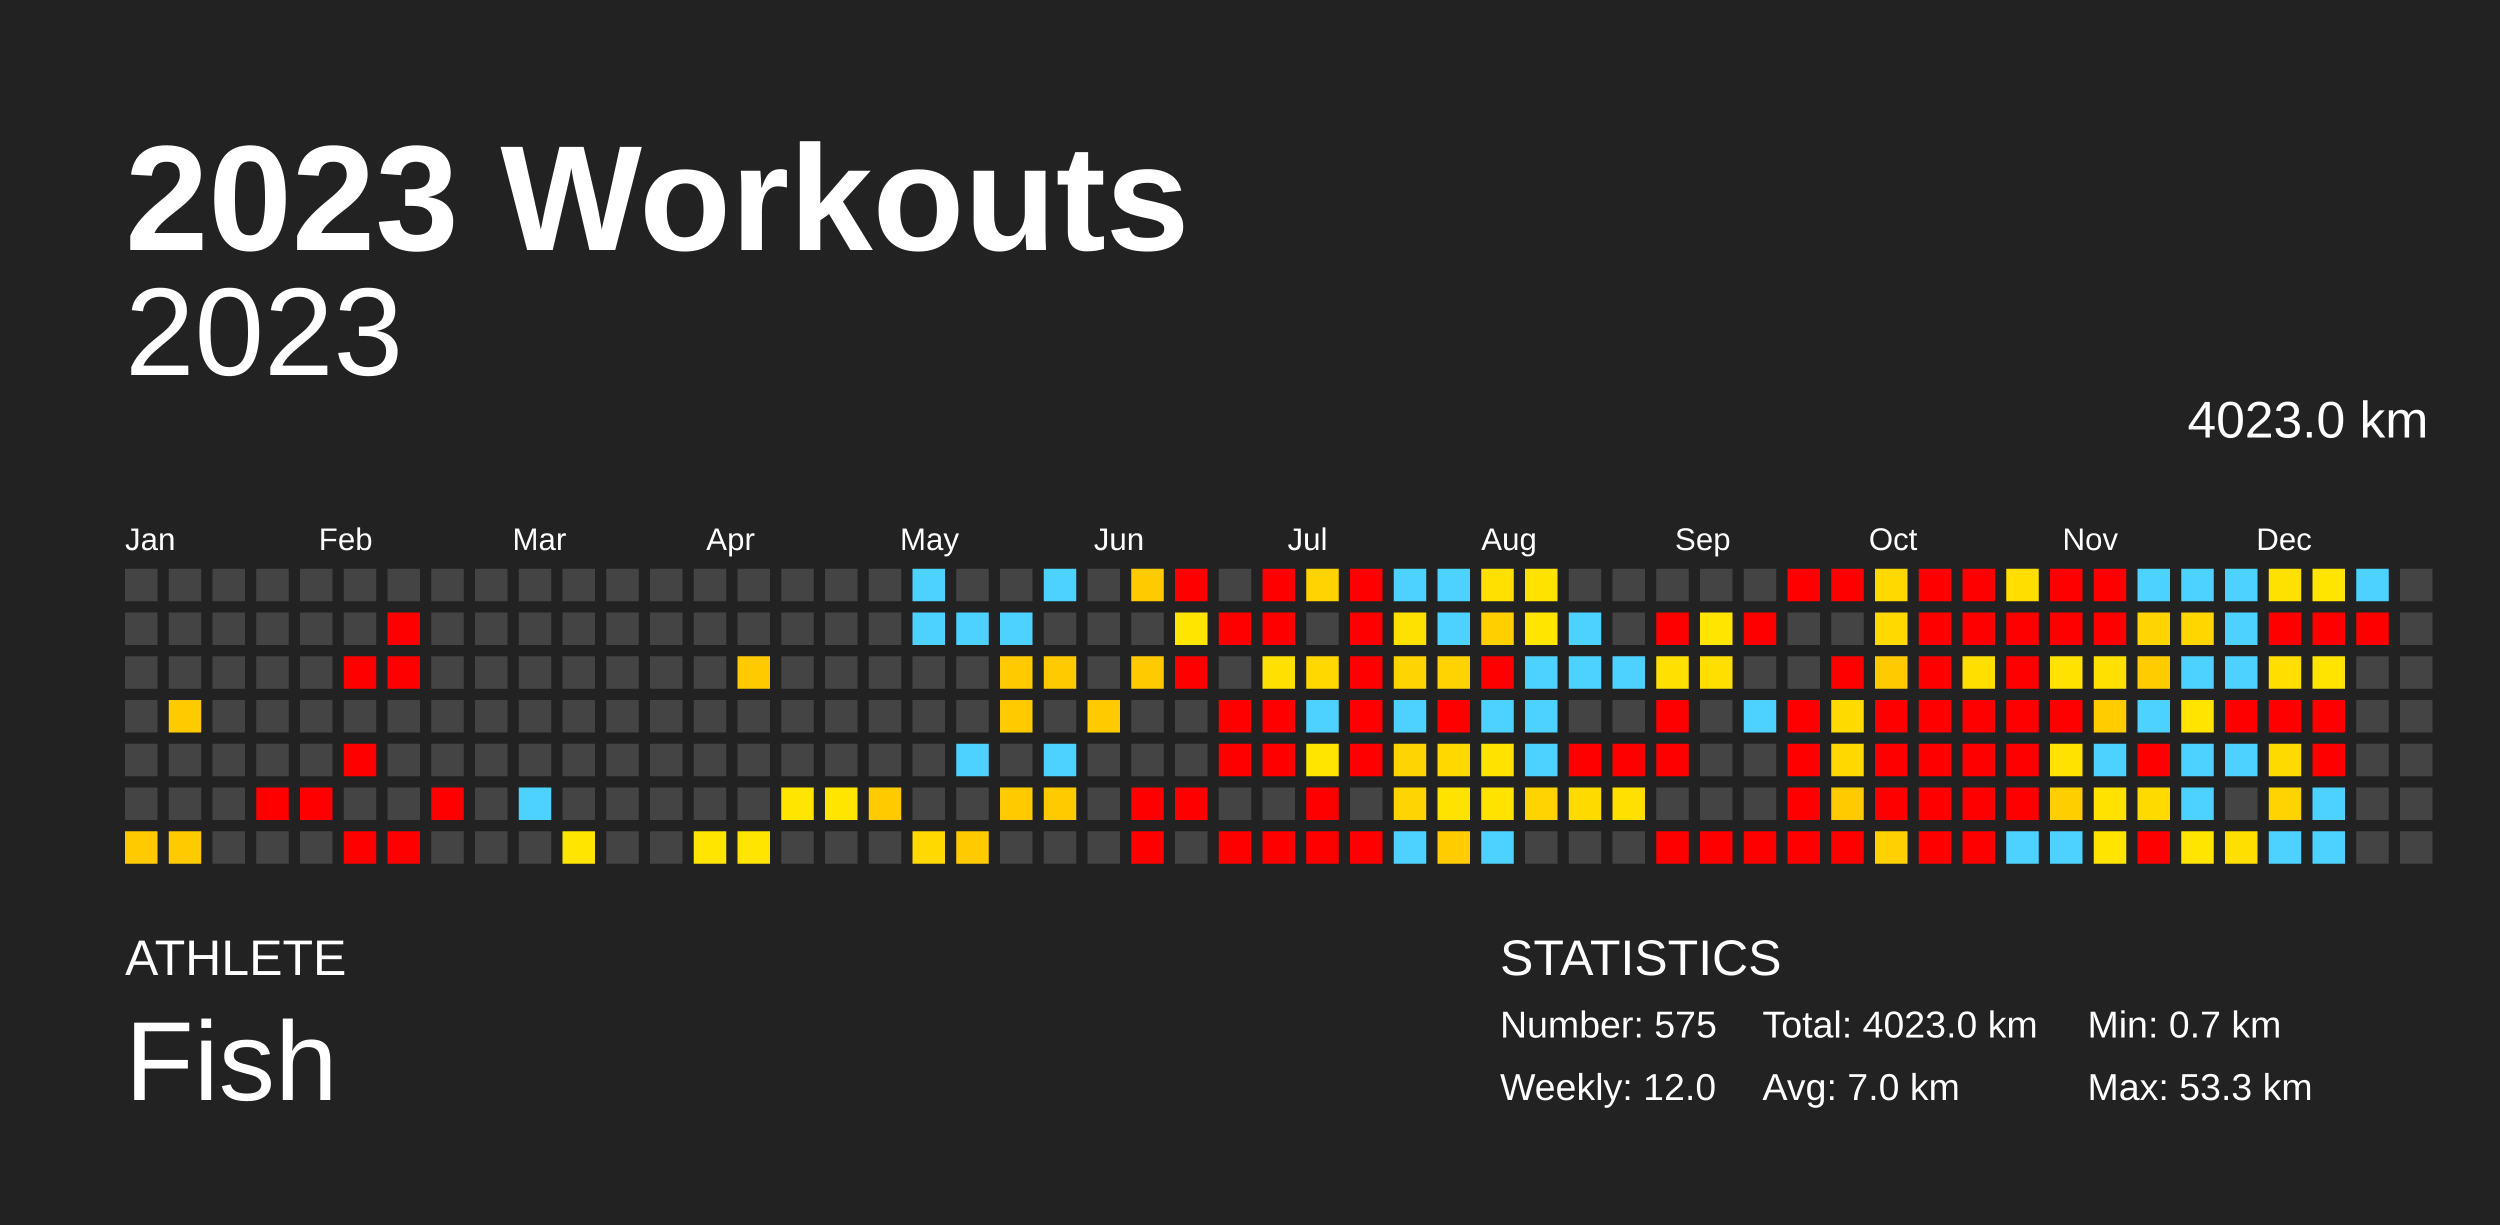
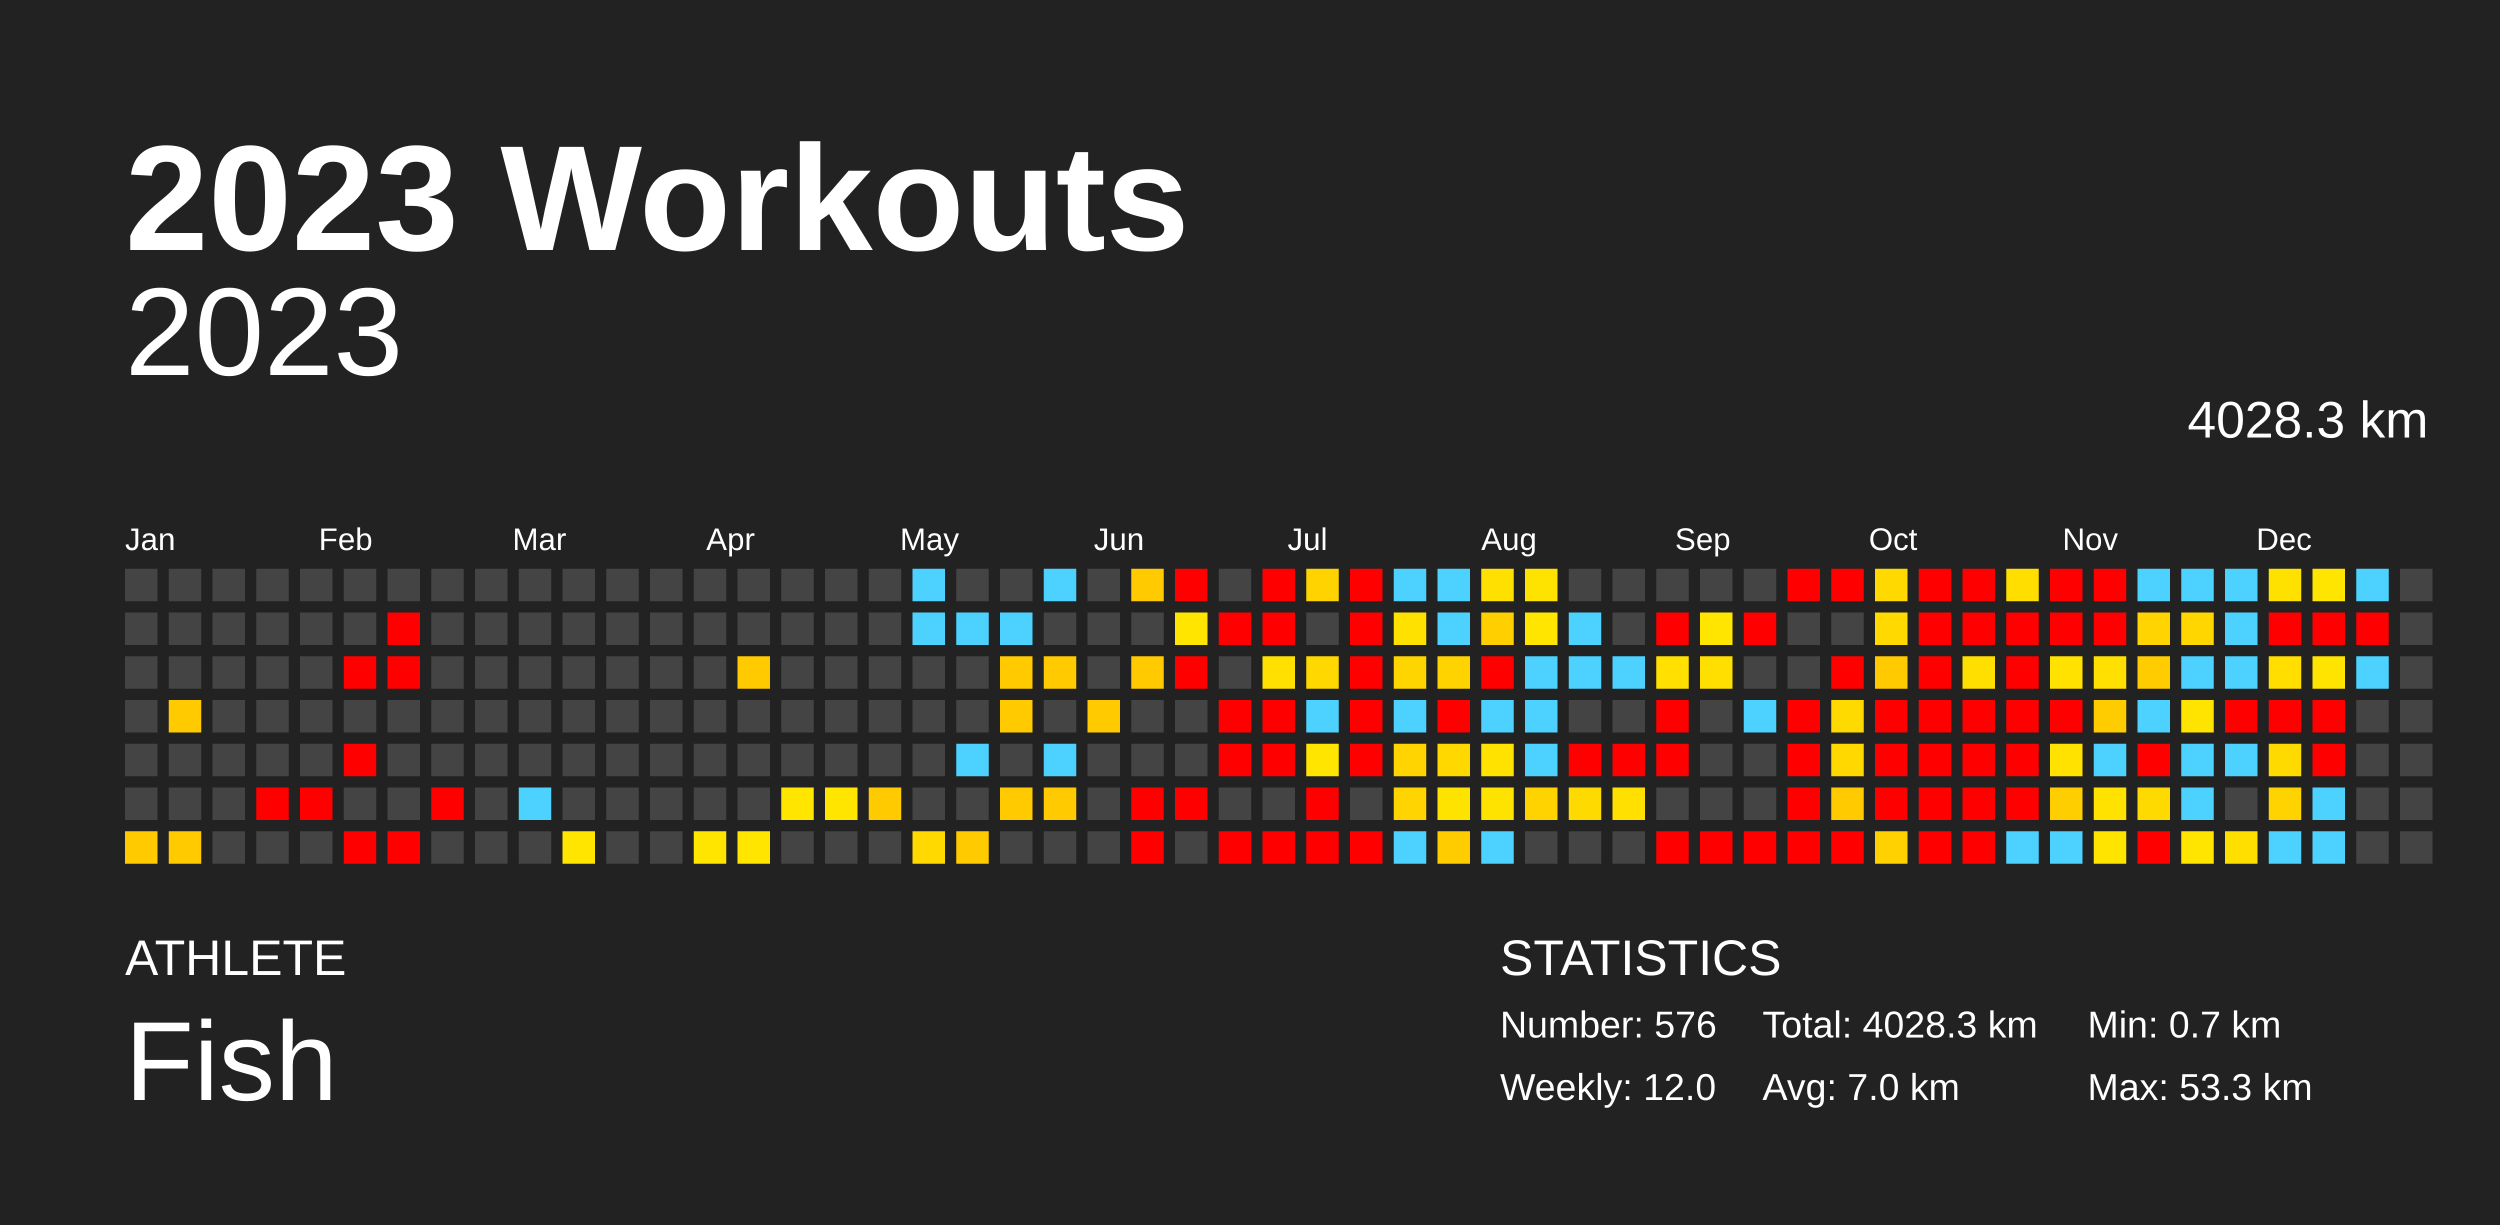
<svg xmlns="http://www.w3.org/2000/svg" baseProfile="full" height="98mm" version="1.1" viewBox="0,0,200,98" width="200mm">
  <defs />
  <rect fill="#222222" height="98" width="200" x="0" y="0" />
  <text fill="#FFFFFF" style="font-size:12px; font-family:Arial; font-weight:bold;" x="10" y="20">2023 Workouts</text>
  <text fill="#FFFFFF" style="font-size:4px; font-family:Arial" x="10" y="78">ATHLETE</text>
  <text fill="#FFFFFF" style="font-size:9px; font-family:Arial" x="10" y="88">Fish</text>
  <text fill="#FFFFFF" style="font-size:4px; font-family:Arial" x="120" y="78">STATISTICS</text>
-   <text fill="#FFFFFF" style="font-size:3px; font-family:Arial" x="120" y="83">Number: 575</text>
+   <text fill="#FFFFFF" style="font-size:3px; font-family:Arial" x="120" y="83">Number: 576</text>
  <text fill="#FFFFFF" style="font-size:3px; font-family:Arial" x="120" y="88">Weekly: 12.0</text>
-   <text fill="#FFFFFF" style="font-size:3px; font-family:Arial" x="141" y="83">Total: 4023.0 km</text>
+   <text fill="#FFFFFF" style="font-size:3px; font-family:Arial" x="141" y="83">Total: 4028.3 km</text>
  <text fill="#FFFFFF" style="font-size:3px; font-family:Arial" x="141" y="88">Avg: 7.0 km</text>
  <text fill="#FFFFFF" style="font-size:3px; font-family:Arial" x="167" y="83">Min: 0.7 km</text>
  <text fill="#FFFFFF" style="font-size:3px; font-family:Arial" x="167" y="88">Max: 53.3 km</text>
  <text alignment-baseline="hanging" fill="#FFFFFF" style="font-size:10.0px; font-family:Arial;" x="10" y="30">2023</text>
-   <text alignment-baseline="hanging" fill="#FFFFFF" style="font-size:4.125px; font-family:Arial;" x="175" y="35">4023.0 km</text>
+   <text alignment-baseline="hanging" fill="#FFFFFF" style="font-size:4.125px; font-family:Arial;" x="175" y="35">4028.3 km</text>
  <text fill="#FFFFFF" style="font-size:2.5px; font-family:Arial" x="10.0" y="44">Jan</text>
  <text fill="#FFFFFF" style="font-size:2.5px; font-family:Arial" x="25.5" y="44">Feb</text>
  <text fill="#FFFFFF" style="font-size:2.5px; font-family:Arial" x="41.0" y="44">Mar</text>
  <text fill="#FFFFFF" style="font-size:2.5px; font-family:Arial" x="56.5" y="44">Apr</text>
  <text fill="#FFFFFF" style="font-size:2.5px; font-family:Arial" x="72.0" y="44">May</text>
  <text fill="#FFFFFF" style="font-size:2.5px; font-family:Arial" x="87.5" y="44">Jun</text>
  <text fill="#FFFFFF" style="font-size:2.5px; font-family:Arial" x="103.0" y="44">Jul</text>
  <text fill="#FFFFFF" style="font-size:2.5px; font-family:Arial" x="118.5" y="44">Aug</text>
  <text fill="#FFFFFF" style="font-size:2.5px; font-family:Arial" x="134.0" y="44">Sep</text>
  <text fill="#FFFFFF" style="font-size:2.5px; font-family:Arial" x="149.5" y="44">Oct</text>
  <text fill="#FFFFFF" style="font-size:2.5px; font-family:Arial" x="165.0" y="44">Nov</text>
  <text fill="#FFFFFF" style="font-size:2.5px; font-family:Arial" x="180.5" y="44">Dec</text>
  <rect fill="#444444" height="2.6" width="2.6" x="10.0" y="45.5" />
  <rect fill="#444444" height="2.6" width="2.6" x="10.0" y="49.0" />
  <rect fill="#444444" height="2.6" width="2.6" x="10.0" y="52.5" />
  <rect fill="#444444" height="2.6" width="2.6" x="10.0" y="56.0" />
  <rect fill="#444444" height="2.6" width="2.6" x="10.0" y="59.5" />
  <rect fill="#444444" height="2.6" width="2.6" x="10.0" y="63.0" />
  <rect fill="#ffca00" height="2.6" width="2.6" x="10.0" y="66.5" />
  <rect fill="#444444" height="2.6" width="2.6" x="13.5" y="45.5" />
  <rect fill="#444444" height="2.6" width="2.6" x="13.5" y="49.0" />
  <rect fill="#444444" height="2.6" width="2.6" x="13.5" y="52.5" />
  <rect fill="#ffca00" height="2.6" width="2.6" x="13.5" y="56.0" />
  <rect fill="#444444" height="2.6" width="2.6" x="13.5" y="59.5" />
  <rect fill="#444444" height="2.6" width="2.6" x="13.5" y="63.0" />
  <rect fill="#ffca00" height="2.6" width="2.6" x="13.5" y="66.5" />
  <rect fill="#444444" height="2.6" width="2.6" x="17.0" y="45.5" />
  <rect fill="#444444" height="2.6" width="2.6" x="17.0" y="49.0" />
  <rect fill="#444444" height="2.6" width="2.6" x="17.0" y="52.5" />
  <rect fill="#444444" height="2.6" width="2.6" x="17.0" y="56.0" />
  <rect fill="#444444" height="2.6" width="2.6" x="17.0" y="59.5" />
  <rect fill="#444444" height="2.6" width="2.6" x="17.0" y="63.0" />
  <rect fill="#444444" height="2.6" width="2.6" x="17.0" y="66.5" />
  <rect fill="#444444" height="2.6" width="2.6" x="20.5" y="45.5" />
  <rect fill="#444444" height="2.6" width="2.6" x="20.5" y="49.0" />
  <rect fill="#444444" height="2.6" width="2.6" x="20.5" y="52.5" />
  <rect fill="#444444" height="2.6" width="2.6" x="20.5" y="56.0" />
  <rect fill="#444444" height="2.6" width="2.6" x="20.5" y="59.5" />
  <rect fill="red" height="2.6" width="2.6" x="20.5" y="63.0" />
  <rect fill="#444444" height="2.6" width="2.6" x="20.5" y="66.5" />
  <rect fill="#444444" height="2.6" width="2.6" x="24.0" y="45.5" />
  <rect fill="#444444" height="2.6" width="2.6" x="24.0" y="49.0" />
  <rect fill="#444444" height="2.6" width="2.6" x="24.0" y="52.5" />
  <rect fill="#444444" height="2.6" width="2.6" x="24.0" y="56.0" />
  <rect fill="#444444" height="2.6" width="2.6" x="24.0" y="59.5" />
  <rect fill="red" height="2.6" width="2.6" x="24.0" y="63.0" />
  <rect fill="#444444" height="2.6" width="2.6" x="24.0" y="66.5" />
  <rect fill="#444444" height="2.6" width="2.6" x="27.5" y="45.5" />
  <rect fill="#444444" height="2.6" width="2.6" x="27.5" y="49.0" />
  <rect fill="red" height="2.6" width="2.6" x="27.5" y="52.5" />
  <rect fill="#444444" height="2.6" width="2.6" x="27.5" y="56.0" />
  <rect fill="red" height="2.6" width="2.6" x="27.5" y="59.5" />
  <rect fill="#444444" height="2.6" width="2.6" x="27.5" y="63.0" />
  <rect fill="red" height="2.6" width="2.6" x="27.5" y="66.5" />
  <rect fill="#444444" height="2.6" width="2.6" x="31.0" y="45.5" />
  <rect fill="red" height="2.6" width="2.6" x="31.0" y="49.0" />
  <rect fill="red" height="2.6" width="2.6" x="31.0" y="52.5" />
  <rect fill="#444444" height="2.6" width="2.6" x="31.0" y="56.0" />
  <rect fill="#444444" height="2.6" width="2.6" x="31.0" y="59.5" />
  <rect fill="#444444" height="2.6" width="2.6" x="31.0" y="63.0" />
  <rect fill="red" height="2.6" width="2.6" x="31.0" y="66.5" />
  <rect fill="#444444" height="2.6" width="2.6" x="34.5" y="45.5" />
  <rect fill="#444444" height="2.6" width="2.6" x="34.5" y="49.0" />
  <rect fill="#444444" height="2.6" width="2.6" x="34.5" y="52.5" />
  <rect fill="#444444" height="2.6" width="2.6" x="34.5" y="56.0" />
  <rect fill="#444444" height="2.6" width="2.6" x="34.5" y="59.5" />
  <rect fill="red" height="2.6" width="2.6" x="34.5" y="63.0" />
  <rect fill="#444444" height="2.6" width="2.6" x="34.5" y="66.5" />
  <rect fill="#444444" height="2.6" width="2.6" x="38.0" y="45.5" />
  <rect fill="#444444" height="2.6" width="2.6" x="38.0" y="49.0" />
  <rect fill="#444444" height="2.6" width="2.6" x="38.0" y="52.5" />
  <rect fill="#444444" height="2.6" width="2.6" x="38.0" y="56.0" />
  <rect fill="#444444" height="2.6" width="2.6" x="38.0" y="59.5" />
  <rect fill="#444444" height="2.6" width="2.6" x="38.0" y="63.0" />
  <rect fill="#444444" height="2.6" width="2.6" x="38.0" y="66.5" />
  <rect fill="#444444" height="2.6" width="2.6" x="41.5" y="45.5" />
  <rect fill="#444444" height="2.6" width="2.6" x="41.5" y="49.0" />
  <rect fill="#444444" height="2.6" width="2.6" x="41.5" y="52.5" />
  <rect fill="#444444" height="2.6" width="2.6" x="41.5" y="56.0" />
  <rect fill="#444444" height="2.6" width="2.6" x="41.5" y="59.5" />
  <rect fill="#4dd2ff" height="2.6" width="2.6" x="41.5" y="63.0" />
  <rect fill="#444444" height="2.6" width="2.6" x="41.5" y="66.5" />
  <rect fill="#444444" height="2.6" width="2.6" x="45.0" y="45.5" />
  <rect fill="#444444" height="2.6" width="2.6" x="45.0" y="49.0" />
  <rect fill="#444444" height="2.6" width="2.6" x="45.0" y="52.5" />
  <rect fill="#444444" height="2.6" width="2.6" x="45.0" y="56.0" />
  <rect fill="#444444" height="2.6" width="2.6" x="45.0" y="59.5" />
  <rect fill="#444444" height="2.6" width="2.6" x="45.0" y="63.0" />
  <rect fill="#ffe500" height="2.6" width="2.6" x="45.0" y="66.5" />
  <rect fill="#444444" height="2.6" width="2.6" x="48.5" y="45.5" />
  <rect fill="#444444" height="2.6" width="2.6" x="48.5" y="49.0" />
  <rect fill="#444444" height="2.6" width="2.6" x="48.5" y="52.5" />
  <rect fill="#444444" height="2.6" width="2.6" x="48.5" y="56.0" />
  <rect fill="#444444" height="2.6" width="2.6" x="48.5" y="59.5" />
  <rect fill="#444444" height="2.6" width="2.6" x="48.5" y="63.0" />
  <rect fill="#444444" height="2.6" width="2.6" x="48.5" y="66.5" />
  <rect fill="#444444" height="2.6" width="2.6" x="52.0" y="45.5" />
  <rect fill="#444444" height="2.6" width="2.6" x="52.0" y="49.0" />
  <rect fill="#444444" height="2.6" width="2.6" x="52.0" y="52.5" />
  <rect fill="#444444" height="2.6" width="2.6" x="52.0" y="56.0" />
  <rect fill="#444444" height="2.6" width="2.6" x="52.0" y="59.5" />
  <rect fill="#444444" height="2.6" width="2.6" x="52.0" y="63.0" />
  <rect fill="#444444" height="2.6" width="2.6" x="52.0" y="66.5" />
  <rect fill="#444444" height="2.6" width="2.6" x="55.5" y="45.5" />
  <rect fill="#444444" height="2.6" width="2.6" x="55.5" y="49.0" />
  <rect fill="#444444" height="2.6" width="2.6" x="55.5" y="52.5" />
  <rect fill="#444444" height="2.6" width="2.6" x="55.5" y="56.0" />
  <rect fill="#444444" height="2.6" width="2.6" x="55.5" y="59.5" />
  <rect fill="#444444" height="2.6" width="2.6" x="55.5" y="63.0" />
  <rect fill="#ffe500" height="2.6" width="2.6" x="55.5" y="66.5" />
  <rect fill="#444444" height="2.6" width="2.6" x="59.0" y="45.5" />
  <rect fill="#444444" height="2.6" width="2.6" x="59.0" y="49.0" />
  <rect fill="#ffca00" height="2.6" width="2.6" x="59.0" y="52.5" />
  <rect fill="#444444" height="2.6" width="2.6" x="59.0" y="56.0" />
  <rect fill="#444444" height="2.6" width="2.6" x="59.0" y="59.5" />
  <rect fill="#444444" height="2.6" width="2.6" x="59.0" y="63.0" />
  <rect fill="#ffe500" height="2.6" width="2.6" x="59.0" y="66.5" />
  <rect fill="#444444" height="2.6" width="2.6" x="62.5" y="45.5" />
  <rect fill="#444444" height="2.6" width="2.6" x="62.5" y="49.0" />
  <rect fill="#444444" height="2.6" width="2.6" x="62.5" y="52.5" />
  <rect fill="#444444" height="2.6" width="2.6" x="62.5" y="56.0" />
  <rect fill="#444444" height="2.6" width="2.6" x="62.5" y="59.5" />
  <rect fill="#ffe500" height="2.6" width="2.6" x="62.5" y="63.0" />
  <rect fill="#444444" height="2.6" width="2.6" x="62.5" y="66.5" />
  <rect fill="#444444" height="2.6" width="2.6" x="66.0" y="45.5" />
  <rect fill="#444444" height="2.6" width="2.6" x="66.0" y="49.0" />
  <rect fill="#444444" height="2.6" width="2.6" x="66.0" y="52.5" />
  <rect fill="#444444" height="2.6" width="2.6" x="66.0" y="56.0" />
  <rect fill="#444444" height="2.6" width="2.6" x="66.0" y="59.5" />
  <rect fill="#ffe500" height="2.6" width="2.6" x="66.0" y="63.0" />
  <rect fill="#444444" height="2.6" width="2.6" x="66.0" y="66.5" />
  <rect fill="#444444" height="2.6" width="2.6" x="69.5" y="45.5" />
  <rect fill="#444444" height="2.6" width="2.6" x="69.5" y="49.0" />
  <rect fill="#444444" height="2.6" width="2.6" x="69.5" y="52.5" />
  <rect fill="#444444" height="2.6" width="2.6" x="69.5" y="56.0" />
  <rect fill="#444444" height="2.6" width="2.6" x="69.5" y="59.5" />
  <rect fill="#ffca00" height="2.6" width="2.6" x="69.5" y="63.0" />
  <rect fill="#444444" height="2.6" width="2.6" x="69.5" y="66.5" />
  <rect fill="#4dd2ff" height="2.6" width="2.6" x="73.0" y="45.5" />
  <rect fill="#4dd2ff" height="2.6" width="2.6" x="73.0" y="49.0" />
  <rect fill="#444444" height="2.6" width="2.6" x="73.0" y="52.5" />
  <rect fill="#444444" height="2.6" width="2.6" x="73.0" y="56.0" />
  <rect fill="#444444" height="2.6" width="2.6" x="73.0" y="59.5" />
  <rect fill="#444444" height="2.6" width="2.6" x="73.0" y="63.0" />
  <rect fill="#ffd900" height="2.6" width="2.6" x="73.0" y="66.5" />
  <rect fill="#444444" height="2.6" width="2.6" x="76.5" y="45.5" />
  <rect fill="#4dd2ff" height="2.6" width="2.6" x="76.5" y="49.0" />
  <rect fill="#444444" height="2.6" width="2.6" x="76.5" y="52.5" />
  <rect fill="#444444" height="2.6" width="2.6" x="76.5" y="56.0" />
  <rect fill="#4dd2ff" height="2.6" width="2.6" x="76.5" y="59.5" />
  <rect fill="#444444" height="2.6" width="2.6" x="76.5" y="63.0" />
  <rect fill="#ffca00" height="2.6" width="2.6" x="76.5" y="66.5" />
  <rect fill="#444444" height="2.6" width="2.6" x="80.0" y="45.5" />
  <rect fill="#4dd2ff" height="2.6" width="2.6" x="80.0" y="49.0" />
  <rect fill="#ffca00" height="2.6" width="2.6" x="80.0" y="52.5" />
  <rect fill="#ffca00" height="2.6" width="2.6" x="80.0" y="56.0" />
  <rect fill="#444444" height="2.6" width="2.6" x="80.0" y="59.5" />
  <rect fill="#ffca00" height="2.6" width="2.6" x="80.0" y="63.0" />
  <rect fill="#444444" height="2.6" width="2.6" x="80.0" y="66.5" />
  <rect fill="#4dd2ff" height="2.6" width="2.6" x="83.5" y="45.5" />
  <rect fill="#444444" height="2.6" width="2.6" x="83.5" y="49.0" />
  <rect fill="#ffca00" height="2.6" width="2.6" x="83.5" y="52.5" />
  <rect fill="#444444" height="2.6" width="2.6" x="83.5" y="56.0" />
  <rect fill="#4dd2ff" height="2.6" width="2.6" x="83.5" y="59.5" />
  <rect fill="#ffca00" height="2.6" width="2.6" x="83.5" y="63.0" />
  <rect fill="#444444" height="2.6" width="2.6" x="83.5" y="66.5" />
  <rect fill="#444444" height="2.6" width="2.6" x="87.0" y="45.5" />
  <rect fill="#444444" height="2.6" width="2.6" x="87.0" y="49.0" />
  <rect fill="#444444" height="2.6" width="2.6" x="87.0" y="52.5" />
  <rect fill="#ffca00" height="2.6" width="2.6" x="87.0" y="56.0" />
  <rect fill="#444444" height="2.6" width="2.6" x="87.0" y="59.5" />
  <rect fill="#444444" height="2.6" width="2.6" x="87.0" y="63.0" />
  <rect fill="#444444" height="2.6" width="2.6" x="87.0" y="66.5" />
  <rect fill="#ffca00" height="2.6" width="2.6" x="90.5" y="45.5" />
  <rect fill="#444444" height="2.6" width="2.6" x="90.5" y="49.0" />
  <rect fill="#ffca00" height="2.6" width="2.6" x="90.5" y="52.5" />
  <rect fill="#444444" height="2.6" width="2.6" x="90.5" y="56.0" />
  <rect fill="#444444" height="2.6" width="2.6" x="90.5" y="59.5" />
  <rect fill="red" height="2.6" width="2.6" x="90.5" y="63.0" />
  <rect fill="red" height="2.6" width="2.6" x="90.5" y="66.5" />
  <rect fill="red" height="2.6" width="2.6" x="94.0" y="45.5" />
  <rect fill="#ffe500" height="2.6" width="2.6" x="94.0" y="49.0" />
  <rect fill="red" height="2.6" width="2.6" x="94.0" y="52.5" />
  <rect fill="#444444" height="2.6" width="2.6" x="94.0" y="56.0" />
  <rect fill="#444444" height="2.6" width="2.6" x="94.0" y="59.5" />
  <rect fill="red" height="2.6" width="2.6" x="94.0" y="63.0" />
  <rect fill="#444444" height="2.6" width="2.6" x="94.0" y="66.5" />
  <rect fill="#444444" height="2.6" width="2.6" x="97.5" y="45.5" />
  <rect fill="red" height="2.6" width="2.6" x="97.5" y="49.0" />
  <rect fill="#444444" height="2.6" width="2.6" x="97.5" y="52.5" />
  <rect fill="red" height="2.6" width="2.6" x="97.5" y="56.0" />
  <rect fill="red" height="2.6" width="2.6" x="97.5" y="59.5" />
  <rect fill="#444444" height="2.6" width="2.6" x="97.5" y="63.0" />
  <rect fill="red" height="2.6" width="2.6" x="97.5" y="66.5" />
  <rect fill="red" height="2.6" width="2.6" x="101.0" y="45.5" />
  <rect fill="red" height="2.6" width="2.6" x="101.0" y="49.0" />
  <rect fill="#ffe000" height="2.6" width="2.6" x="101.0" y="52.5" />
  <rect fill="red" height="2.6" width="2.6" x="101.0" y="56.0" />
  <rect fill="red" height="2.6" width="2.6" x="101.0" y="59.5" />
  <rect fill="#444444" height="2.6" width="2.6" x="101.0" y="63.0" />
  <rect fill="red" height="2.6" width="2.6" x="101.0" y="66.5" />
  <rect fill="#ffd300" height="2.6" width="2.6" x="104.5" y="45.5" />
  <rect fill="#444444" height="2.6" width="2.6" x="104.5" y="49.0" />
  <rect fill="#ffd800" height="2.6" width="2.6" x="104.5" y="52.5" />
  <rect fill="#4dd2ff" height="2.6" width="2.6" x="104.5" y="56.0" />
  <rect fill="#ffe500" height="2.6" width="2.6" x="104.5" y="59.5" />
  <rect fill="red" height="2.6" width="2.6" x="104.5" y="63.0" />
  <rect fill="red" height="2.6" width="2.6" x="104.5" y="66.5" />
  <rect fill="red" height="2.6" width="2.6" x="108.0" y="45.5" />
  <rect fill="red" height="2.6" width="2.6" x="108.0" y="49.0" />
  <rect fill="red" height="2.6" width="2.6" x="108.0" y="52.5" />
  <rect fill="red" height="2.6" width="2.6" x="108.0" y="56.0" />
  <rect fill="red" height="2.6" width="2.6" x="108.0" y="59.5" />
  <rect fill="#444444" height="2.6" width="2.6" x="108.0" y="63.0" />
  <rect fill="red" height="2.6" width="2.6" x="108.0" y="66.5" />
  <rect fill="#4dd2ff" height="2.6" width="2.6" x="111.5" y="45.5" />
  <rect fill="#ffe100" height="2.6" width="2.6" x="111.5" y="49.0" />
  <rect fill="#ffd500" height="2.6" width="2.6" x="111.5" y="52.5" />
  <rect fill="#4dd2ff" height="2.6" width="2.6" x="111.5" y="56.0" />
  <rect fill="#ffd400" height="2.6" width="2.6" x="111.5" y="59.5" />
  <rect fill="#ffd400" height="2.6" width="2.6" x="111.5" y="63.0" />
  <rect fill="#4dd2ff" height="2.6" width="2.6" x="111.5" y="66.5" />
  <rect fill="#4dd2ff" height="2.6" width="2.6" x="115.0" y="45.5" />
  <rect fill="#4dd2ff" height="2.6" width="2.6" x="115.0" y="49.0" />
  <rect fill="#ffd300" height="2.6" width="2.6" x="115.0" y="52.5" />
  <rect fill="red" height="2.6" width="2.6" x="115.0" y="56.0" />
  <rect fill="#ffd800" height="2.6" width="2.6" x="115.0" y="59.5" />
  <rect fill="#ffe300" height="2.6" width="2.6" x="115.0" y="63.0" />
  <rect fill="#ffcc00" height="2.6" width="2.6" x="115.0" y="66.5" />
  <rect fill="#ffe000" height="2.6" width="2.6" x="118.5" y="45.5" />
  <rect fill="#ffcf00" height="2.6" width="2.6" x="118.5" y="49.0" />
  <rect fill="red" height="2.6" width="2.6" x="118.5" y="52.5" />
  <rect fill="#4dd2ff" height="2.6" width="2.6" x="118.5" y="56.0" />
  <rect fill="#ffe200" height="2.6" width="2.6" x="118.5" y="59.5" />
  <rect fill="#ffe300" height="2.6" width="2.6" x="118.5" y="63.0" />
  <rect fill="#4dd2ff" height="2.6" width="2.6" x="118.5" y="66.5" />
  <rect fill="#ffe300" height="2.6" width="2.6" x="122.0" y="45.5" />
  <rect fill="#ffe500" height="2.6" width="2.6" x="122.0" y="49.0" />
  <rect fill="#4dd2ff" height="2.6" width="2.6" x="122.0" y="52.5" />
  <rect fill="#4dd2ff" height="2.6" width="2.6" x="122.0" y="56.0" />
  <rect fill="#4dd2ff" height="2.6" width="2.6" x="122.0" y="59.5" />
  <rect fill="#ffd300" height="2.6" width="2.6" x="122.0" y="63.0" />
  <rect fill="#444444" height="2.6" width="2.6" x="122.0" y="66.5" />
  <rect fill="#444444" height="2.6" width="2.6" x="125.5" y="45.5" />
  <rect fill="#4dd2ff" height="2.6" width="2.6" x="125.5" y="49.0" />
  <rect fill="#4dd2ff" height="2.6" width="2.6" x="125.5" y="52.5" />
  <rect fill="#444444" height="2.6" width="2.6" x="125.5" y="56.0" />
  <rect fill="red" height="2.6" width="2.6" x="125.5" y="59.5" />
  <rect fill="#ffda00" height="2.6" width="2.6" x="125.5" y="63.0" />
  <rect fill="#444444" height="2.6" width="2.6" x="125.5" y="66.5" />
  <rect fill="#444444" height="2.6" width="2.6" x="129.0" y="45.5" />
  <rect fill="#444444" height="2.6" width="2.6" x="129.0" y="49.0" />
  <rect fill="#4dd2ff" height="2.6" width="2.6" x="129.0" y="52.5" />
  <rect fill="#444444" height="2.6" width="2.6" x="129.0" y="56.0" />
  <rect fill="red" height="2.6" width="2.6" x="129.0" y="59.5" />
  <rect fill="#ffe000" height="2.6" width="2.6" x="129.0" y="63.0" />
  <rect fill="#444444" height="2.6" width="2.6" x="129.0" y="66.5" />
  <rect fill="#444444" height="2.6" width="2.6" x="132.5" y="45.5" />
  <rect fill="red" height="2.6" width="2.6" x="132.5" y="49.0" />
  <rect fill="#ffe000" height="2.6" width="2.6" x="132.5" y="52.5" />
  <rect fill="red" height="2.6" width="2.6" x="132.5" y="56.0" />
  <rect fill="red" height="2.6" width="2.6" x="132.5" y="59.5" />
  <rect fill="#444444" height="2.6" width="2.6" x="132.5" y="63.0" />
  <rect fill="red" height="2.6" width="2.6" x="132.5" y="66.5" />
  <rect fill="#444444" height="2.6" width="2.6" x="136.0" y="45.5" />
  <rect fill="#ffe500" height="2.6" width="2.6" x="136.0" y="49.0" />
  <rect fill="#ffdf00" height="2.6" width="2.6" x="136.0" y="52.5" />
  <rect fill="#444444" height="2.6" width="2.6" x="136.0" y="56.0" />
  <rect fill="#444444" height="2.6" width="2.6" x="136.0" y="59.5" />
  <rect fill="#444444" height="2.6" width="2.6" x="136.0" y="63.0" />
  <rect fill="red" height="2.6" width="2.6" x="136.0" y="66.5" />
  <rect fill="#444444" height="2.6" width="2.6" x="139.5" y="45.5" />
  <rect fill="red" height="2.6" width="2.6" x="139.5" y="49.0" />
  <rect fill="#444444" height="2.6" width="2.6" x="139.5" y="52.5" />
  <rect fill="#4dd2ff" height="2.6" width="2.6" x="139.5" y="56.0" />
  <rect fill="#444444" height="2.6" width="2.6" x="139.5" y="59.5" />
  <rect fill="#444444" height="2.6" width="2.6" x="139.5" y="63.0" />
  <rect fill="red" height="2.6" width="2.6" x="139.5" y="66.5" />
  <rect fill="red" height="2.6" width="2.6" x="143.0" y="45.5" />
  <rect fill="#444444" height="2.6" width="2.6" x="143.0" y="49.0" />
  <rect fill="#444444" height="2.6" width="2.6" x="143.0" y="52.5" />
  <rect fill="red" height="2.6" width="2.6" x="143.0" y="56.0" />
  <rect fill="red" height="2.6" width="2.6" x="143.0" y="59.5" />
  <rect fill="red" height="2.6" width="2.6" x="143.0" y="63.0" />
  <rect fill="red" height="2.6" width="2.6" x="143.0" y="66.5" />
  <rect fill="red" height="2.6" width="2.6" x="146.5" y="45.5" />
  <rect fill="#444444" height="2.6" width="2.6" x="146.5" y="49.0" />
  <rect fill="red" height="2.6" width="2.6" x="146.5" y="52.5" />
  <rect fill="#ffda00" height="2.6" width="2.6" x="146.5" y="56.0" />
  <rect fill="#ffd800" height="2.6" width="2.6" x="146.5" y="59.5" />
  <rect fill="#ffcb00" height="2.6" width="2.6" x="146.5" y="63.0" />
  <rect fill="red" height="2.6" width="2.6" x="146.5" y="66.5" />
  <rect fill="#ffd900" height="2.6" width="2.6" x="150.0" y="45.5" />
  <rect fill="#ffd900" height="2.6" width="2.6" x="150.0" y="49.0" />
  <rect fill="#ffca00" height="2.6" width="2.6" x="150.0" y="52.5" />
  <rect fill="red" height="2.6" width="2.6" x="150.0" y="56.0" />
  <rect fill="red" height="2.6" width="2.6" x="150.0" y="59.5" />
  <rect fill="red" height="2.6" width="2.6" x="150.0" y="63.0" />
  <rect fill="#ffd100" height="2.6" width="2.6" x="150.0" y="66.5" />
  <rect fill="red" height="2.6" width="2.6" x="153.5" y="45.5" />
  <rect fill="red" height="2.6" width="2.6" x="153.5" y="49.0" />
  <rect fill="red" height="2.6" width="2.6" x="153.5" y="52.5" />
  <rect fill="red" height="2.6" width="2.6" x="153.5" y="56.0" />
  <rect fill="red" height="2.6" width="2.6" x="153.5" y="59.5" />
  <rect fill="red" height="2.6" width="2.6" x="153.5" y="63.0" />
  <rect fill="red" height="2.6" width="2.6" x="153.5" y="66.5" />
  <rect fill="red" height="2.6" width="2.6" x="157.0" y="45.5" />
  <rect fill="red" height="2.6" width="2.6" x="157.0" y="49.0" />
  <rect fill="#ffdf00" height="2.6" width="2.6" x="157.0" y="52.5" />
  <rect fill="red" height="2.6" width="2.6" x="157.0" y="56.0" />
  <rect fill="red" height="2.6" width="2.6" x="157.0" y="59.5" />
  <rect fill="red" height="2.6" width="2.6" x="157.0" y="63.0" />
  <rect fill="red" height="2.6" width="2.6" x="157.0" y="66.5" />
  <rect fill="#ffde00" height="2.6" width="2.6" x="160.5" y="45.5" />
  <rect fill="red" height="2.6" width="2.6" x="160.5" y="49.0" />
  <rect fill="red" height="2.6" width="2.6" x="160.5" y="52.5" />
  <rect fill="red" height="2.6" width="2.6" x="160.5" y="56.0" />
  <rect fill="red" height="2.6" width="2.6" x="160.5" y="59.5" />
  <rect fill="red" height="2.6" width="2.6" x="160.5" y="63.0" />
  <rect fill="#4dd2ff" height="2.6" width="2.6" x="160.5" y="66.5" />
  <rect fill="red" height="2.6" width="2.6" x="164.0" y="45.5" />
  <rect fill="red" height="2.6" width="2.6" x="164.0" y="49.0" />
  <rect fill="#ffe200" height="2.6" width="2.6" x="164.0" y="52.5" />
  <rect fill="red" height="2.6" width="2.6" x="164.0" y="56.0" />
  <rect fill="#ffe200" height="2.6" width="2.6" x="164.0" y="59.5" />
  <rect fill="#ffce00" height="2.6" width="2.6" x="164.0" y="63.0" />
  <rect fill="#4dd2ff" height="2.6" width="2.6" x="164.0" y="66.5" />
  <rect fill="red" height="2.6" width="2.6" x="167.5" y="45.5" />
  <rect fill="red" height="2.6" width="2.6" x="167.5" y="49.0" />
  <rect fill="#ffe000" height="2.6" width="2.6" x="167.5" y="52.5" />
  <rect fill="#ffcc00" height="2.6" width="2.6" x="167.5" y="56.0" />
  <rect fill="#4dd2ff" height="2.6" width="2.6" x="167.5" y="59.5" />
  <rect fill="#ffe200" height="2.6" width="2.6" x="167.5" y="63.0" />
  <rect fill="#ffe400" height="2.6" width="2.6" x="167.5" y="66.5" />
  <rect fill="#4dd2ff" height="2.6" width="2.6" x="171.0" y="45.5" />
  <rect fill="#ffd400" height="2.6" width="2.6" x="171.0" y="49.0" />
  <rect fill="#ffcc00" height="2.6" width="2.6" x="171.0" y="52.5" />
  <rect fill="#4dd2ff" height="2.6" width="2.6" x="171.0" y="56.0" />
  <rect fill="red" height="2.6" width="2.6" x="171.0" y="59.5" />
  <rect fill="#ffda00" height="2.6" width="2.6" x="171.0" y="63.0" />
  <rect fill="red" height="2.6" width="2.6" x="171.0" y="66.5" />
  <rect fill="#4dd2ff" height="2.6" width="2.6" x="174.5" y="45.5" />
  <rect fill="#ffd600" height="2.6" width="2.6" x="174.5" y="49.0" />
  <rect fill="#4dd2ff" height="2.6" width="2.6" x="174.5" y="52.5" />
  <rect fill="#ffe400" height="2.6" width="2.6" x="174.5" y="56.0" />
  <rect fill="#4dd2ff" height="2.6" width="2.6" x="174.5" y="59.5" />
  <rect fill="#4dd2ff" height="2.6" width="2.6" x="174.5" y="63.0" />
  <rect fill="#ffe500" height="2.6" width="2.6" x="174.5" y="66.5" />
  <rect fill="#4dd2ff" height="2.6" width="2.6" x="178.0" y="45.5" />
  <rect fill="#4dd2ff" height="2.6" width="2.6" x="178.0" y="49.0" />
  <rect fill="#4dd2ff" height="2.6" width="2.6" x="178.0" y="52.5" />
  <rect fill="red" height="2.6" width="2.6" x="178.0" y="56.0" />
  <rect fill="#4dd2ff" height="2.6" width="2.6" x="178.0" y="59.5" />
  <rect fill="#444444" height="2.6" width="2.6" x="178.0" y="63.0" />
  <rect fill="#ffdf00" height="2.6" width="2.6" x="178.0" y="66.5" />
  <rect fill="#ffe100" height="2.6" width="2.6" x="181.5" y="45.5" />
  <rect fill="red" height="2.6" width="2.6" x="181.5" y="49.0" />
  <rect fill="#ffde00" height="2.6" width="2.6" x="181.5" y="52.5" />
  <rect fill="red" height="2.6" width="2.6" x="181.5" y="56.0" />
  <rect fill="#ffda00" height="2.6" width="2.6" x="181.5" y="59.5" />
  <rect fill="#ffd300" height="2.6" width="2.6" x="181.5" y="63.0" />
  <rect fill="#4dd2ff" height="2.6" width="2.6" x="181.5" y="66.5" />
  <rect fill="#ffe500" height="2.6" width="2.6" x="185.0" y="45.5" />
  <rect fill="red" height="2.6" width="2.6" x="185.0" y="49.0" />
  <rect fill="#ffe400" height="2.6" width="2.6" x="185.0" y="52.5" />
  <rect fill="red" height="2.6" width="2.6" x="185.0" y="56.0" />
  <rect fill="red" height="2.6" width="2.6" x="185.0" y="59.5" />
  <rect fill="#4dd2ff" height="2.6" width="2.6" x="185.0" y="63.0" />
  <rect fill="#4dd2ff" height="2.6" width="2.6" x="185.0" y="66.5" />
  <rect fill="#4dd2ff" height="2.6" width="2.6" x="188.5" y="45.5" />
  <rect fill="red" height="2.6" width="2.6" x="188.5" y="49.0" />
-   <rect fill="#444444" height="2.6" width="2.6" x="188.5" y="52.5" />
+   <rect fill="#4dd2ff" height="2.6" width="2.6" x="188.5" y="52.5" />
  <rect fill="#444444" height="2.6" width="2.6" x="188.5" y="56.0" />
  <rect fill="#444444" height="2.6" width="2.6" x="188.5" y="59.5" />
  <rect fill="#444444" height="2.6" width="2.6" x="188.5" y="63.0" />
  <rect fill="#444444" height="2.6" width="2.6" x="188.5" y="66.5" />
  <rect fill="#444444" height="2.6" width="2.6" x="192.0" y="45.5" />
  <rect fill="#444444" height="2.6" width="2.6" x="192.0" y="49.0" />
  <rect fill="#444444" height="2.6" width="2.6" x="192.0" y="52.5" />
  <rect fill="#444444" height="2.6" width="2.6" x="192.0" y="56.0" />
  <rect fill="#444444" height="2.6" width="2.6" x="192.0" y="59.5" />
  <rect fill="#444444" height="2.6" width="2.6" x="192.0" y="63.0" />
  <rect fill="#444444" height="2.6" width="2.6" x="192.0" y="66.5" />
</svg>
